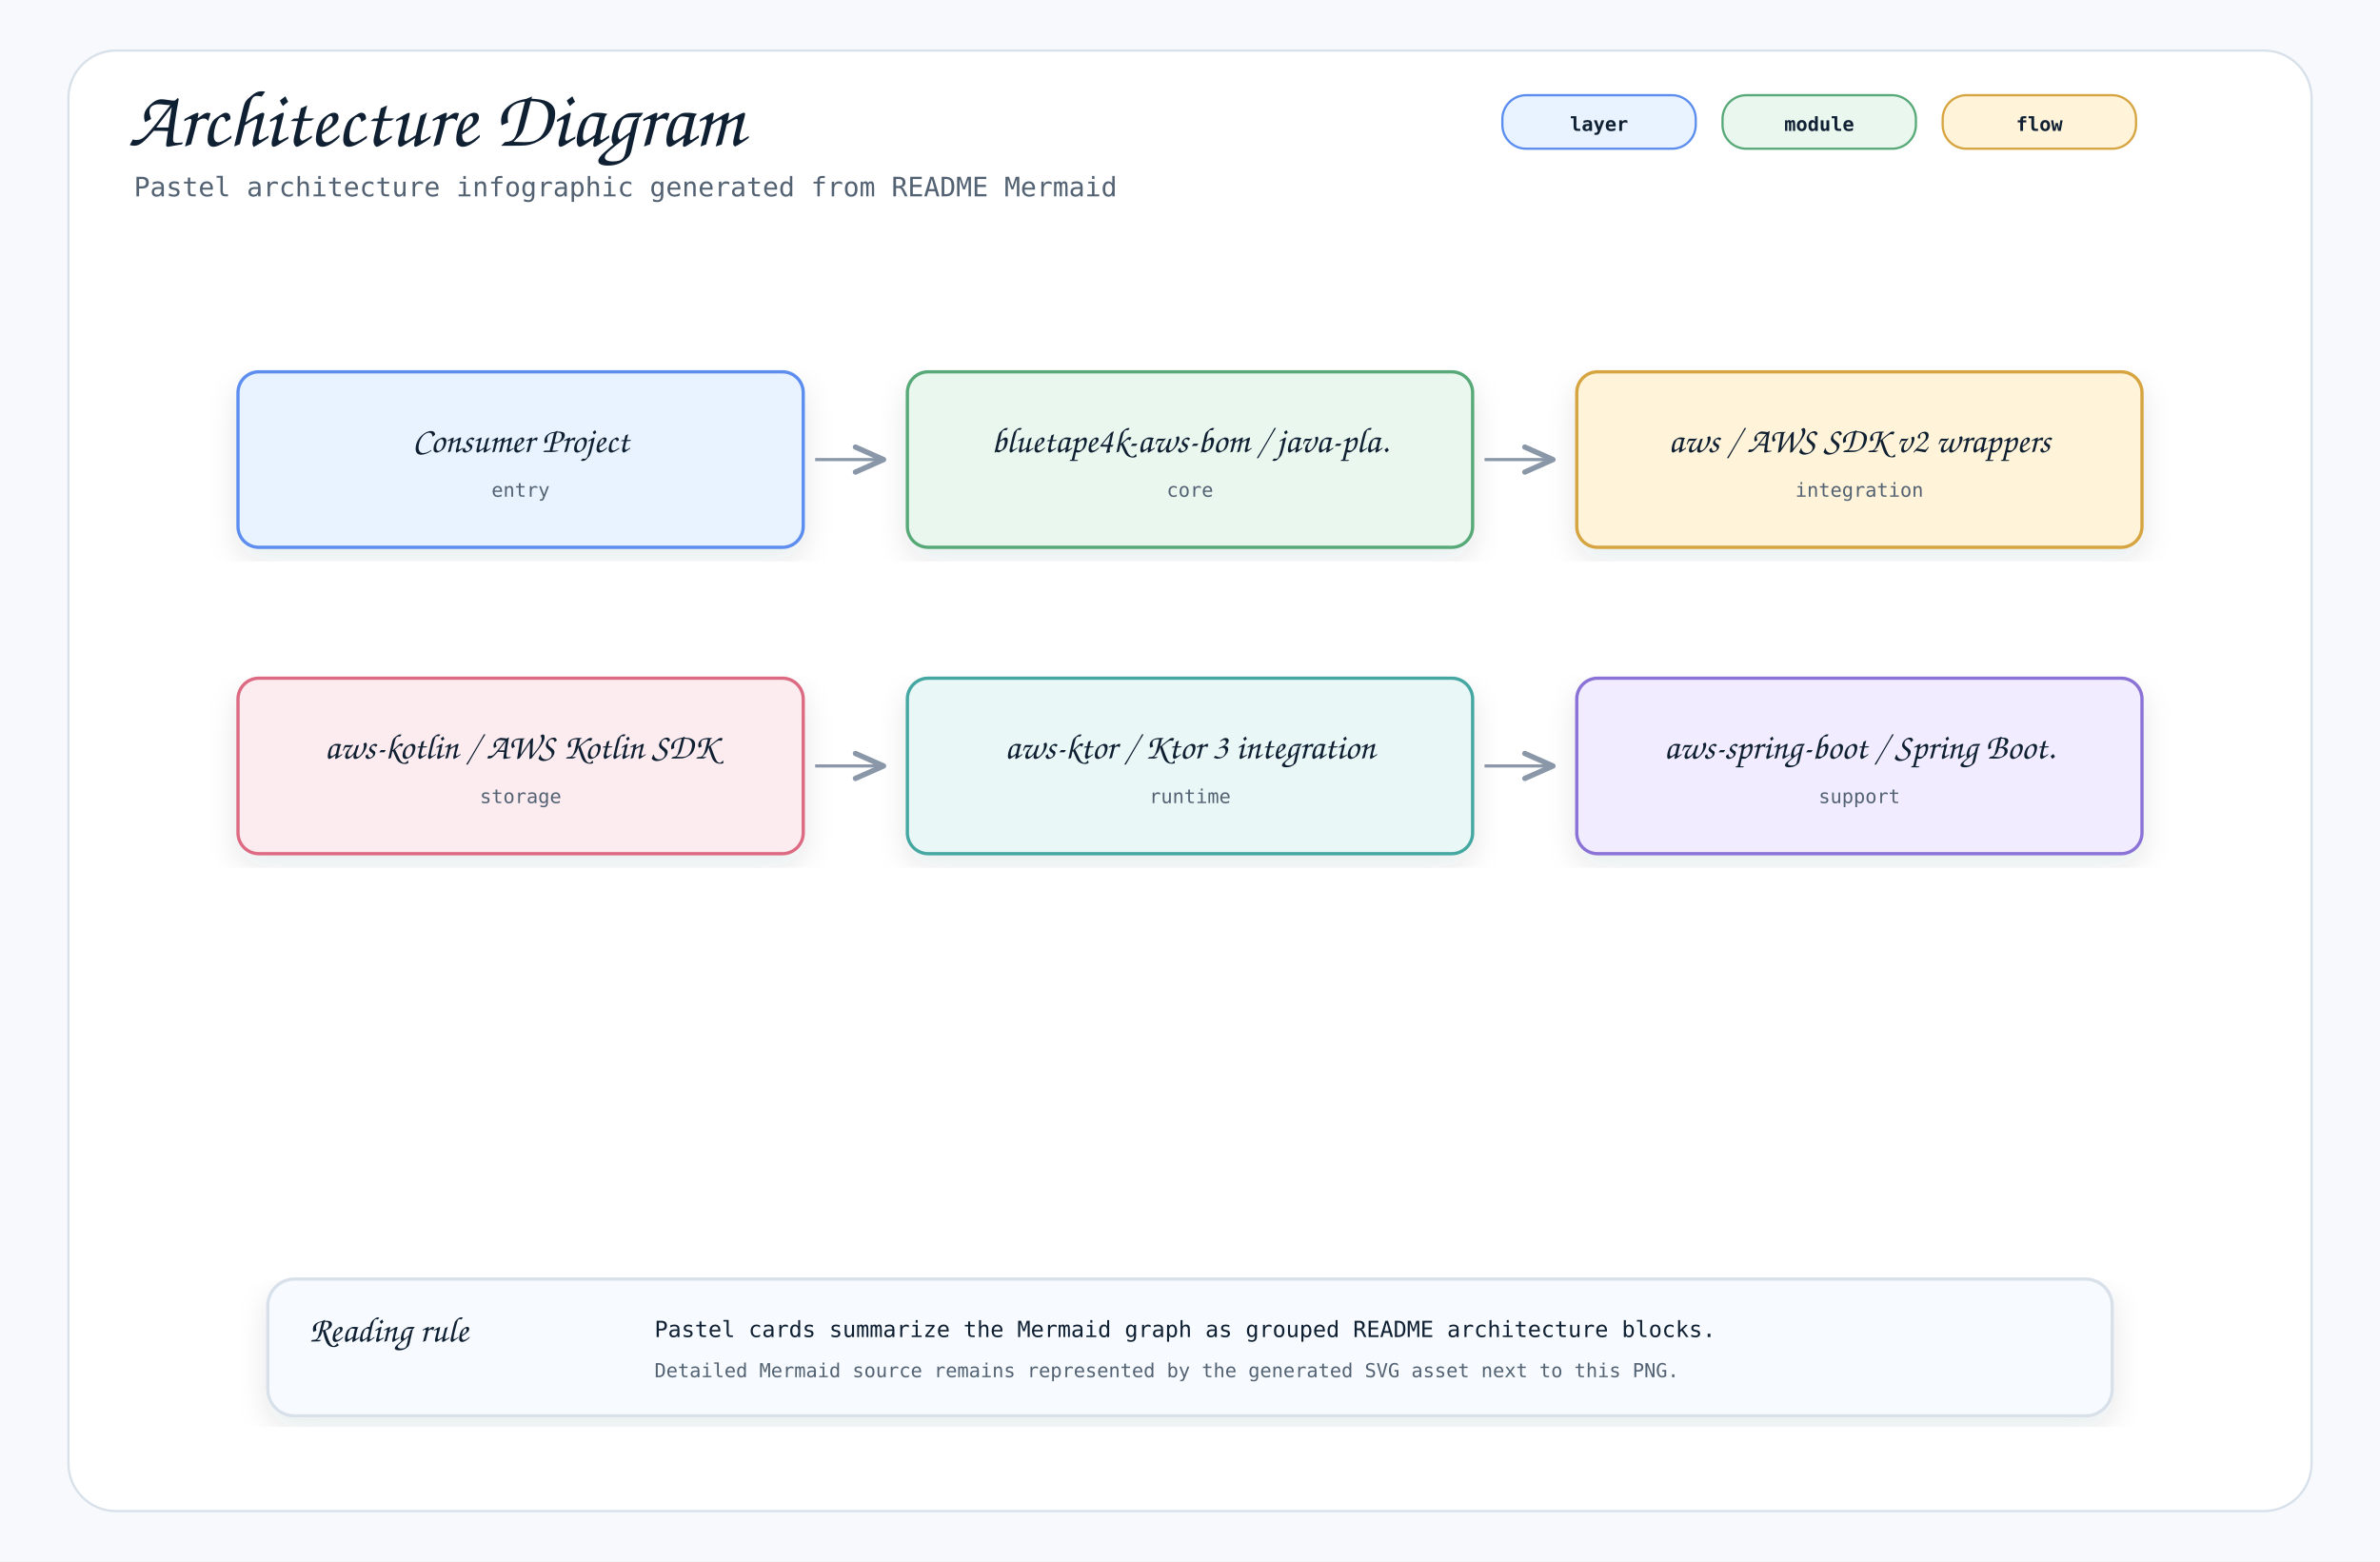
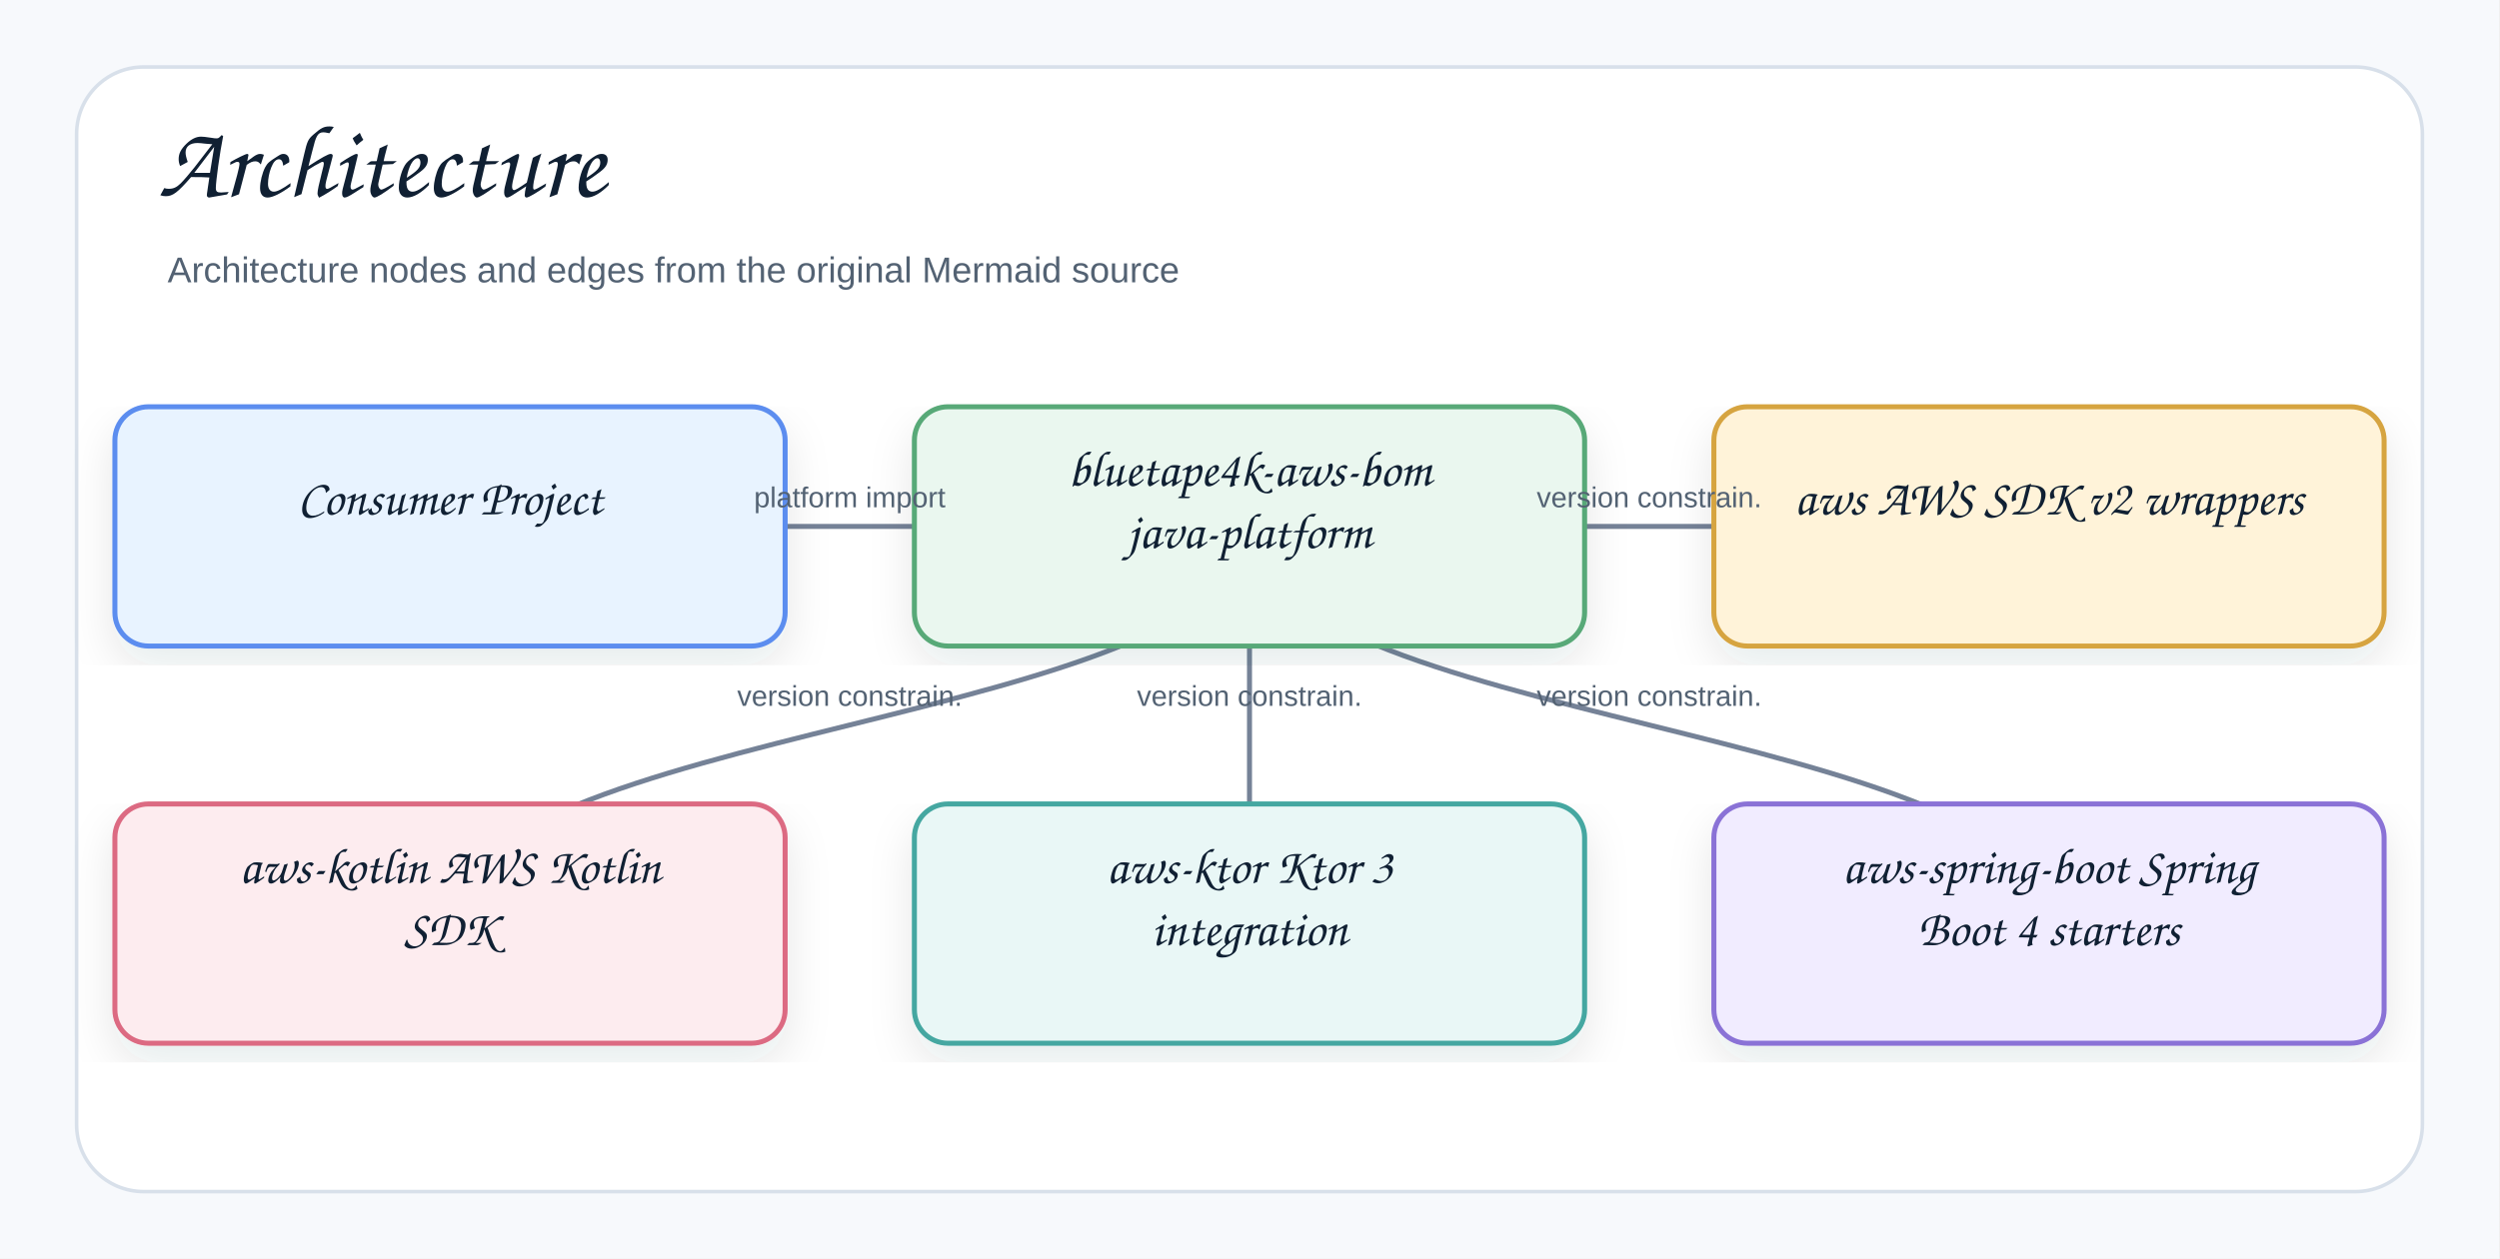
- <svg xmlns="http://www.w3.org/2000/svg" width="1600" height="1050" viewBox="0 0 1600 1050" role="img" aria-label="Architecture Diagram">
+ <svg xmlns="http://www.w3.org/2000/svg" width="1044" height="526" viewBox="0 0 1044 526" role="img" aria-label="Architecture">
  <defs>
    <filter id="shadow" x="-8%" y="-8%" width="116%" height="116%">
-       <feDropShadow dx="0" dy="8" stdDeviation="10" flood-color="#1f2937" flood-opacity="0.10" />
+       <feDropShadow dx="0" dy="8" stdDeviation="9" flood-color="#1f2937" flood-opacity="0.10" />
    </filter>
    <marker id="openArrow" markerWidth="12" markerHeight="10" refX="10" refY="5" orient="auto" markerUnits="strokeWidth">
-       <path d="M 1 1 L 10 5 L 1 9" fill="none" stroke="#8a97a8" stroke-width="1.7" stroke-linecap="round" stroke-linejoin="round" />
+       <path d="M 1 1 L 10 5 L 1 9" fill="none" stroke="#758297" stroke-width="1.8" stroke-linecap="round" stroke-linejoin="round" />
    </marker>
    <marker id="inherit" markerWidth="14" markerHeight="12" refX="12" refY="6" orient="auto" markerUnits="strokeWidth">
-       <path d="M 0 1 L 12 6 L 0 11 Z" fill="#ffffff" stroke="#8a97a8" stroke-width="1.7" />
+       <path d="M 0 1 L 12 6 L 0 11 Z" fill="#ffffff" stroke="#758297" stroke-width="1.8" />
    </marker>
    <style>
-     .canvas { fill: #f7f9fc; }
-     .frame { fill: #ffffff; stroke: #d8e0ea; stroke-width: 1.5; }
-     .title { font-family: "Architects Daughter", "Comic Mono", cursive; font-size: 54px; font-weight: 400; fill: #102033; }
-     .subtitle { font-family: "Comic Mono", "SFMono-Regular", Menlo, Consolas, monospace; font-size: 18px; fill: #536273; }
-     .label { font-family: "Architects Daughter", "Comic Mono", cursive; font-size: 30px; font-weight: 400; fill: #102033; }
-     .smallLabel { font-family: "Architects Daughter", "Comic Mono", cursive; font-size: 24px; font-weight: 400; fill: #102033; }
-     .mono { font-family: "Comic Mono", "SFMono-Regular", Menlo, Consolas, monospace; font-size: 15px; fill: #102033; }
-     .small { font-family: "Comic Mono", "SFMono-Regular", Menlo, Consolas, monospace; font-size: 13px; fill: #536273; }
-     .strong { font-family: "Comic Mono", "SFMono-Regular", Menlo, Consolas, monospace; font-size: 15px; font-weight: 700; fill: #102033; }
-     .card { stroke-width: 2.2; filter: url(#shadow); }
-     .line { stroke: #8a97a8; stroke-width: 2.1; fill: none; marker-end: url(#openArrow); }
-     .softLine { stroke: #8a97a8; stroke-width: 2.1; fill: none; }
-     .dashed { stroke: #8a97a8; stroke-width: 2.1; stroke-dasharray: 7 6; fill: none; marker-end: url(#openArrow); }
-     .inheritLine { stroke: #8a97a8; stroke-width: 2.2; fill: none; marker-end: url(#inherit); }
-     .implLine { stroke: #8a97a8; stroke-width: 2.2; stroke-dasharray: 8 7; fill: none; marker-end: url(#inherit); }
-     .compartment { stroke-width: 1.6; fill: none; }
-     .chip { stroke-width: 1.5; rx: 16; }
-     .chipText { font-family: "Comic Mono", "SFMono-Regular", Menlo, Consolas, monospace; font-size: 13px; font-weight: 700; fill: #102033; }
+     .canvas{fill:#f7f9fc}.frame{fill:#fff;stroke:#d8e0ea;stroke-width:1.5}
+     .title{font-family:"Architects Daughter","Comic Sans MS","Comic Sans",cursive;font-size:43px;font-weight:400;fill:#102033}
+     .subtitle{font-family:"Comic Sans MS","Comic Sans","Comic Neue",Arial,sans-serif;font-size:15px;font-weight:400;fill:#536273}
+     .label{font-family:"Architects Daughter","Comic Sans MS","Comic Sans",cursive;font-size:25px;font-weight:400;fill:#102033}
+     .smallLabel{font-family:"Architects Daughter","Comic Sans MS","Comic Sans",cursive;font-size:21px;font-weight:400;fill:#102033}
+     .mono{font-family:"Comic Sans MS","Comic Sans","Comic Neue",Arial,sans-serif;font-size:12px;font-weight:400;fill:#102033}
+     .small{font-family:"Comic Sans MS","Comic Sans","Comic Neue",Arial,sans-serif;font-size:12px;font-weight:400;fill:#536273}
+     .strong{font-family:"Comic Sans MS","Comic Sans","Comic Neue",Arial,sans-serif;font-size:13px;font-weight:400;fill:#102033}
+     .card{stroke-width:2.1;filter:url(#shadow)}.compartment{stroke-width:1.5;fill:none}
+     .line{stroke:#758297;stroke-width:2.1;fill:none;marker-end:url(#openArrow)}
+     .plainLine{stroke:#758297;stroke-width:2.1;fill:none}
+     .dashed{stroke:#758297;stroke-width:2.1;stroke-dasharray:7 6;fill:none;marker-end:url(#openArrow)}
+     .inheritLine{stroke:#758297;stroke-width:2.2;fill:none;marker-end:url(#inherit)}
+     .implLine{stroke:#758297;stroke-width:2.2;stroke-dasharray:8 7;fill:none;marker-end:url(#inherit)}
  </style>
  </defs>
-   <rect class="canvas" width="1600" height="1050" />
-   <rect class="frame" x="46" y="34" width="1508" height="982" rx="32" />
-   <text class="title" x="86" y="98">Architecture Diagram</text>
-   <text class="subtitle" x="90" y="132">Pastel architecture infographic generated from README Mermaid</text>
-   <rect class="chip" x="1010" y="64" width="130" height="36" fill="#e8f3ff" stroke="#5b8def" />
-   <text class="chipText" x="1075" y="88" text-anchor="middle">layer</text>
-   <rect class="chip" x="1158" y="64" width="130" height="36" fill="#eaf7ef" stroke="#58a978" />
-   <text class="chipText" x="1223" y="88" text-anchor="middle">module</text>
-   <rect class="chip" x="1306" y="64" width="130" height="36" fill="#fff3d9" stroke="#d6a441" />
-   <text class="chipText" x="1371" y="88" text-anchor="middle">flow</text>
-   <g transform="translate(160,250)">
-     <rect class="card" x="0" y="0" width="380" height="118" rx="14" fill="#e8f3ff" stroke="#5b8def" />
-     <text class="smallLabel" x="190" y="54" text-anchor="middle">Consumer Project</text>
-     <text class="small" x="190" y="84" text-anchor="middle">entry</text>
+   <rect class="canvas" width="1044" height="526" />
+   <rect class="frame" x="32" y="28" width="980" height="470" rx="28" />
+   <text class="title" x="66" y="82">Architecture</text>
+   <text class="subtitle" x="70" y="118">Architecture nodes and edges from the original Mermaid source</text>
+   <path class="line" d="M522 220 C522 303 856 303 856 386" />
+   <path class="line" d="M522 220 C522 303 522 303 522 386" />
+   <path class="line" d="M522 220 C522 303 188 303 188 386" />
+   <path class="line" d="M522 220 C522 220 856 220 856 220" />
+   <path class="line" d="M188 220 C188 220 522 220 522 220" />
+   <g transform="translate(48,170)">
+     <rect class="card" x="0" y="0" width="280" height="100" rx="14" fill="#E8F3FF" stroke="#5B8DEF" />
+     <text class="smallLabel" x="140" y="45" text-anchor="middle">Consumer Project</text>
  </g>
-   <g transform="translate(610,250)">
-     <rect class="card" x="0" y="0" width="380" height="118" rx="14" fill="#eaf7ef" stroke="#58a978" />
-     <text class="smallLabel" x="190" y="54" text-anchor="middle">bluetape4k-aws-bom / java-pla.</text>
-     <text class="small" x="190" y="84" text-anchor="middle">core</text>
+   <g transform="translate(382,170)">
+     <rect class="card" x="0" y="0" width="280" height="100" rx="14" fill="#EAF7EF" stroke="#58A978" />
+     <text class="smallLabel" x="140" y="33" text-anchor="middle">bluetape4k-aws-bom</text>
+     <text class="smallLabel" x="140" y="59" text-anchor="middle">java-platform</text>
  </g>
-   <path class="line" d="M548 309 L594 309" />
-   <g transform="translate(1060,250)">
-     <rect class="card" x="0" y="0" width="380" height="118" rx="14" fill="#fff3d9" stroke="#d6a441" />
-     <text class="smallLabel" x="190" y="54" text-anchor="middle">aws / AWS SDK v2 wrappers</text>
-     <text class="small" x="190" y="84" text-anchor="middle">integration</text>
+   <g transform="translate(716,170)">
+     <rect class="card" x="0" y="0" width="280" height="100" rx="14" fill="#FFF3D9" stroke="#D6A441" />
+     <text class="smallLabel" x="140" y="45" text-anchor="middle">aws AWS SDK v2 wrappers</text>
  </g>
-   <path class="line" d="M998 309 L1044 309" />
-   <g transform="translate(160,456)">
-     <rect class="card" x="0" y="0" width="380" height="118" rx="14" fill="#fdecef" stroke="#dc6b82" />
-     <text class="smallLabel" x="190" y="54" text-anchor="middle">aws-kotlin / AWS Kotlin SDK</text>
-     <text class="small" x="190" y="84" text-anchor="middle">storage</text>
+   <g transform="translate(48,336)">
+     <rect class="card" x="0" y="0" width="280" height="100" rx="14" fill="#FDECEF" stroke="#DC6B82" />
+     <text class="smallLabel" x="140" y="33" text-anchor="middle">aws-kotlin AWS Kotlin</text>
+     <text class="smallLabel" x="140" y="59" text-anchor="middle">SDK</text>
  </g>
-   <g transform="translate(610,456)">
-     <rect class="card" x="0" y="0" width="380" height="118" rx="14" fill="#e9f7f6" stroke="#45a7a1" />
-     <text class="smallLabel" x="190" y="54" text-anchor="middle">aws-ktor / Ktor 3 integration</text>
-     <text class="small" x="190" y="84" text-anchor="middle">runtime</text>
+   <g transform="translate(382,336)">
+     <rect class="card" x="0" y="0" width="280" height="100" rx="14" fill="#E9F7F6" stroke="#45A7A1" />
+     <text class="smallLabel" x="140" y="33" text-anchor="middle">aws-ktor Ktor 3</text>
+     <text class="smallLabel" x="140" y="59" text-anchor="middle">integration</text>
  </g>
-   <path class="line" d="M548 515 L594 515" />
-   <g transform="translate(1060,456)">
-     <rect class="card" x="0" y="0" width="380" height="118" rx="14" fill="#f1ecff" stroke="#8a72d6" />
-     <text class="smallLabel" x="190" y="54" text-anchor="middle">aws-spring-boot / Spring Boot.</text>
-     <text class="small" x="190" y="84" text-anchor="middle">support</text>
+   <g transform="translate(716,336)">
+     <rect class="card" x="0" y="0" width="280" height="100" rx="14" fill="#F1ECFF" stroke="#8A72D6" />
+     <text class="smallLabel" x="140" y="33" text-anchor="middle">aws-spring-boot Spring</text>
+     <text class="smallLabel" x="140" y="59" text-anchor="middle">Boot 4 starters</text>
  </g>
-   <path class="line" d="M998 515 L1044 515" />
-   <g transform="translate(180,860)">
-     <rect class="card" x="0" y="0" width="1240" height="92" rx="18" fill="#f7fbff" stroke="#d8e0ea" />
-     <text class="smallLabel" x="28" y="42">Reading rule</text>
-     <text class="mono" x="260" y="39">Pastel cards summarize the Mermaid graph as grouped README architecture blocks.</text>
-     <text class="small" x="260" y="66">Detailed Mermaid source remains represented by the generated SVG asset next to this PNG.</text>
-   </g>
+   <text class="small" x="355" y="212" text-anchor="middle">platform import</text>
+   <text class="small" x="689" y="212" text-anchor="middle">version constrain.</text>
+   <text class="small" x="355" y="295" text-anchor="middle">version constrain.</text>
+   <text class="small" x="522" y="295" text-anchor="middle">version constrain.</text>
+   <text class="small" x="689" y="295" text-anchor="middle">version constrain.</text>
</svg>
